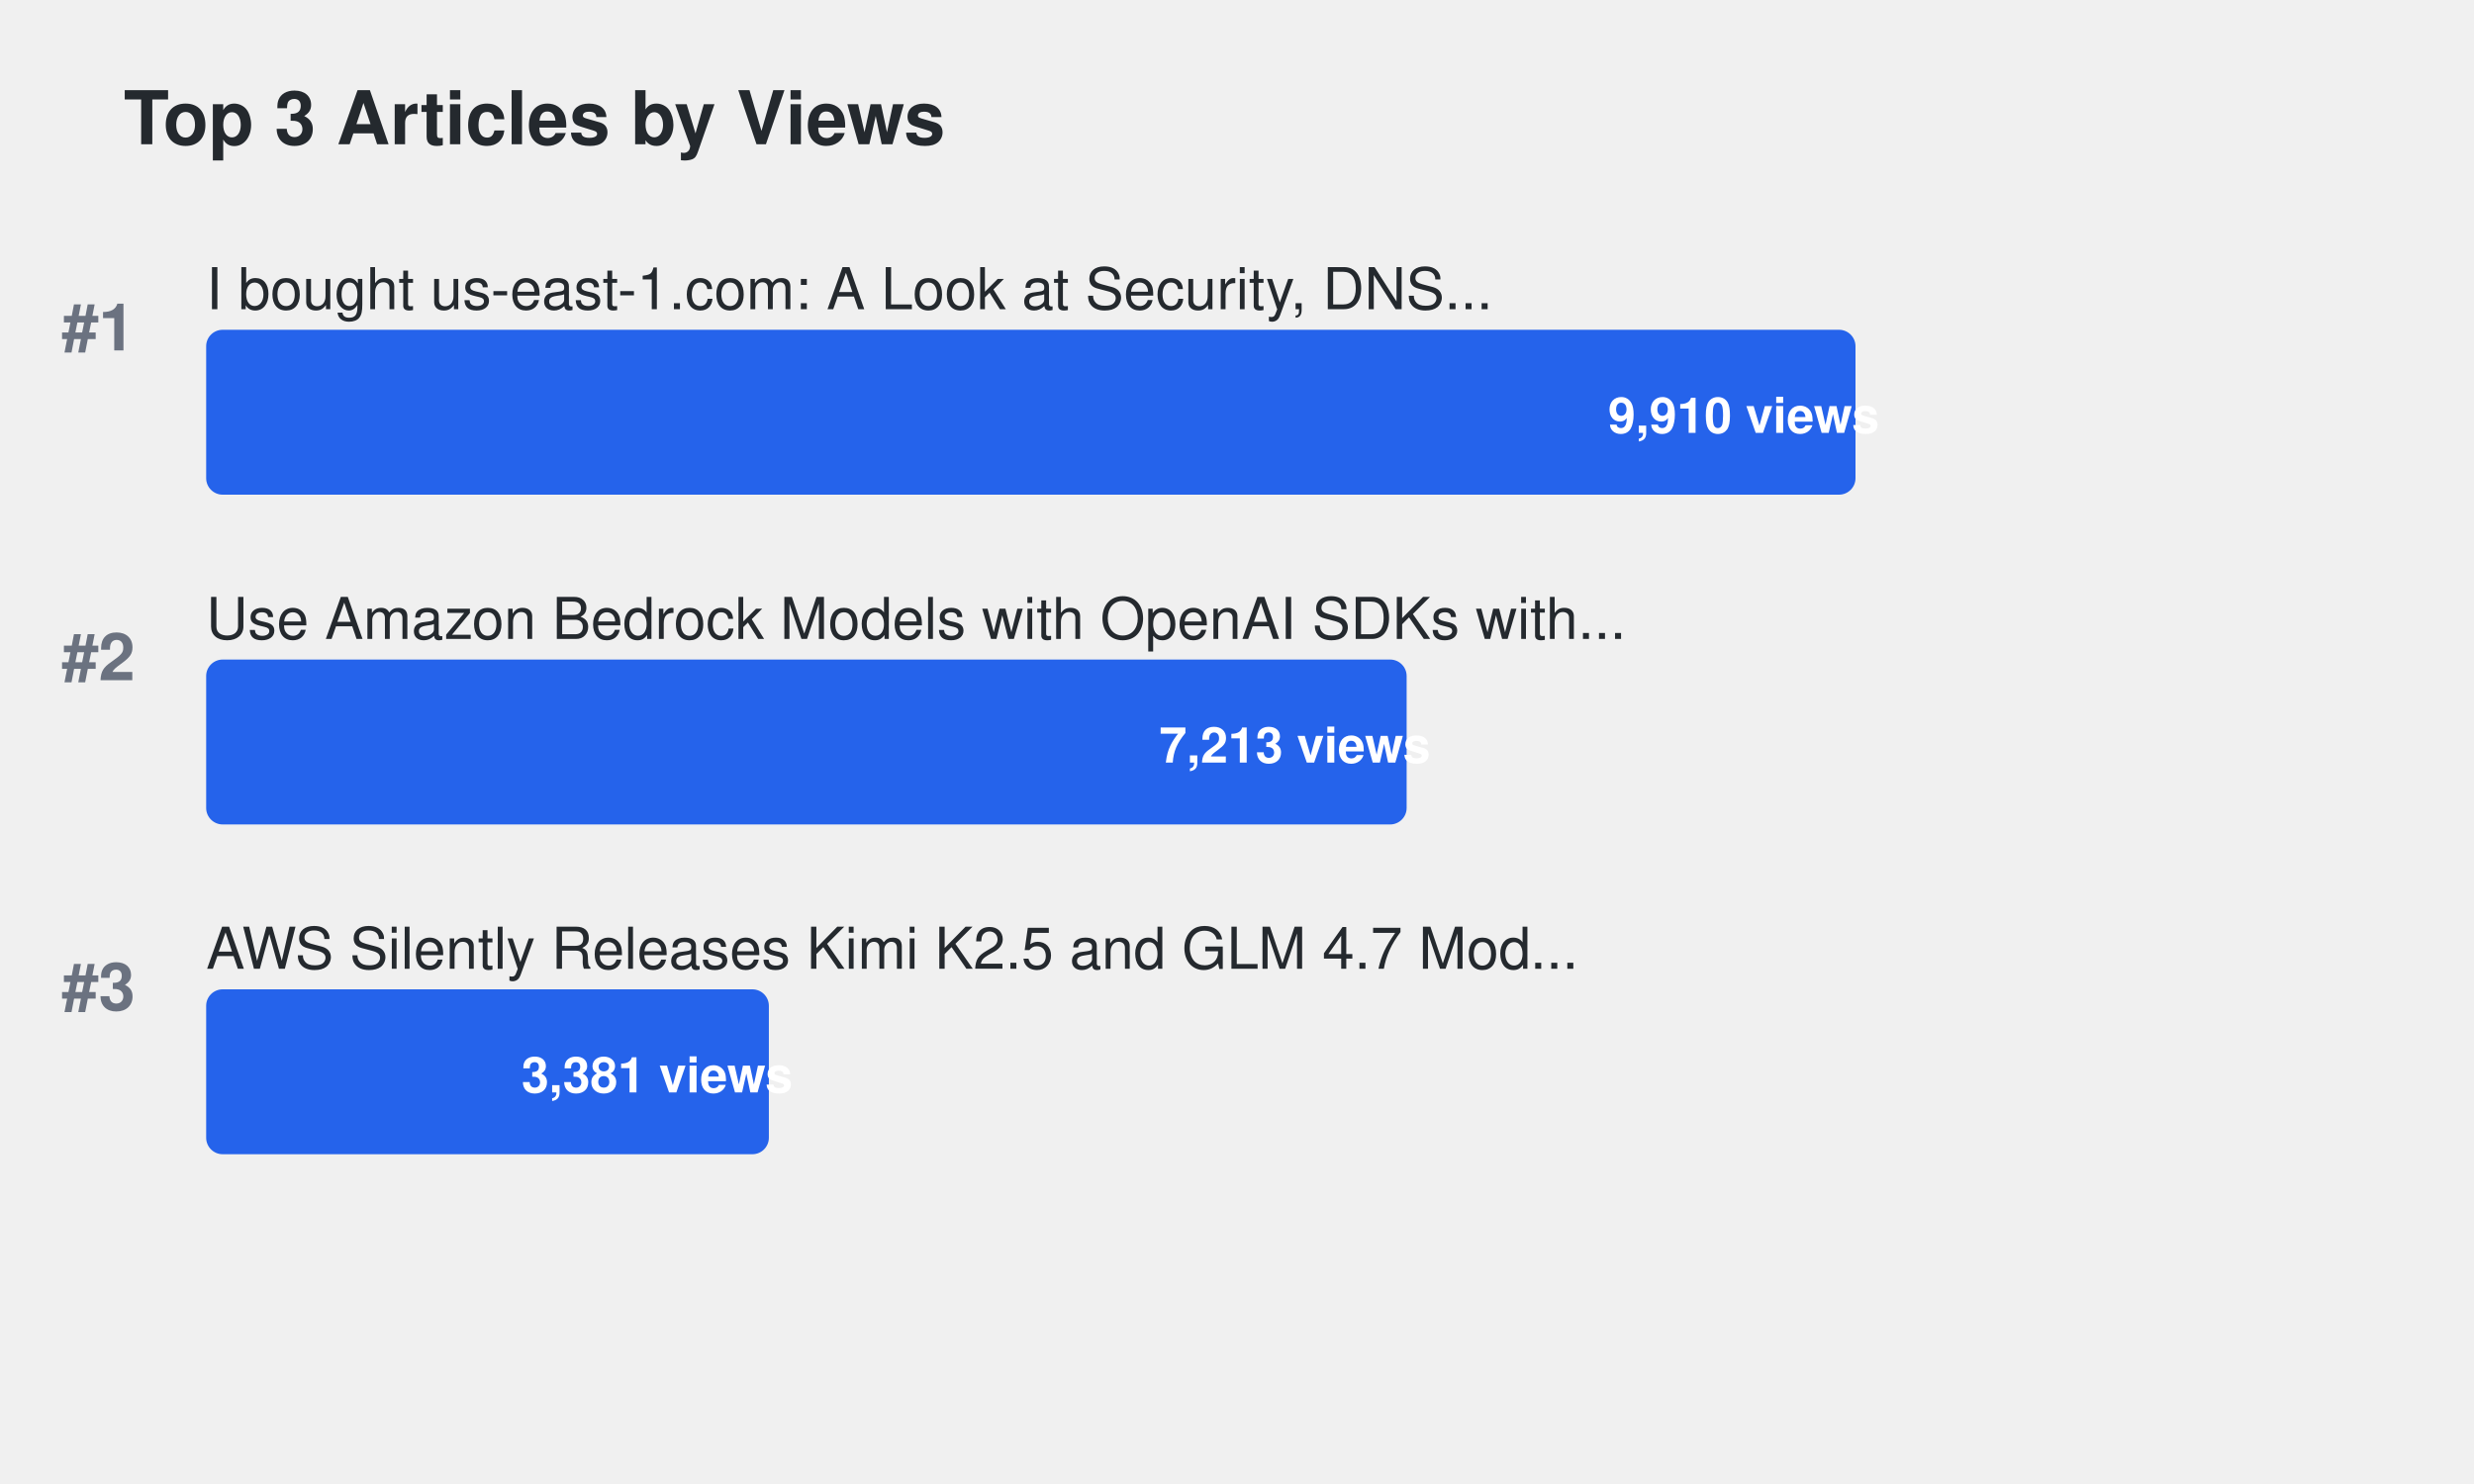
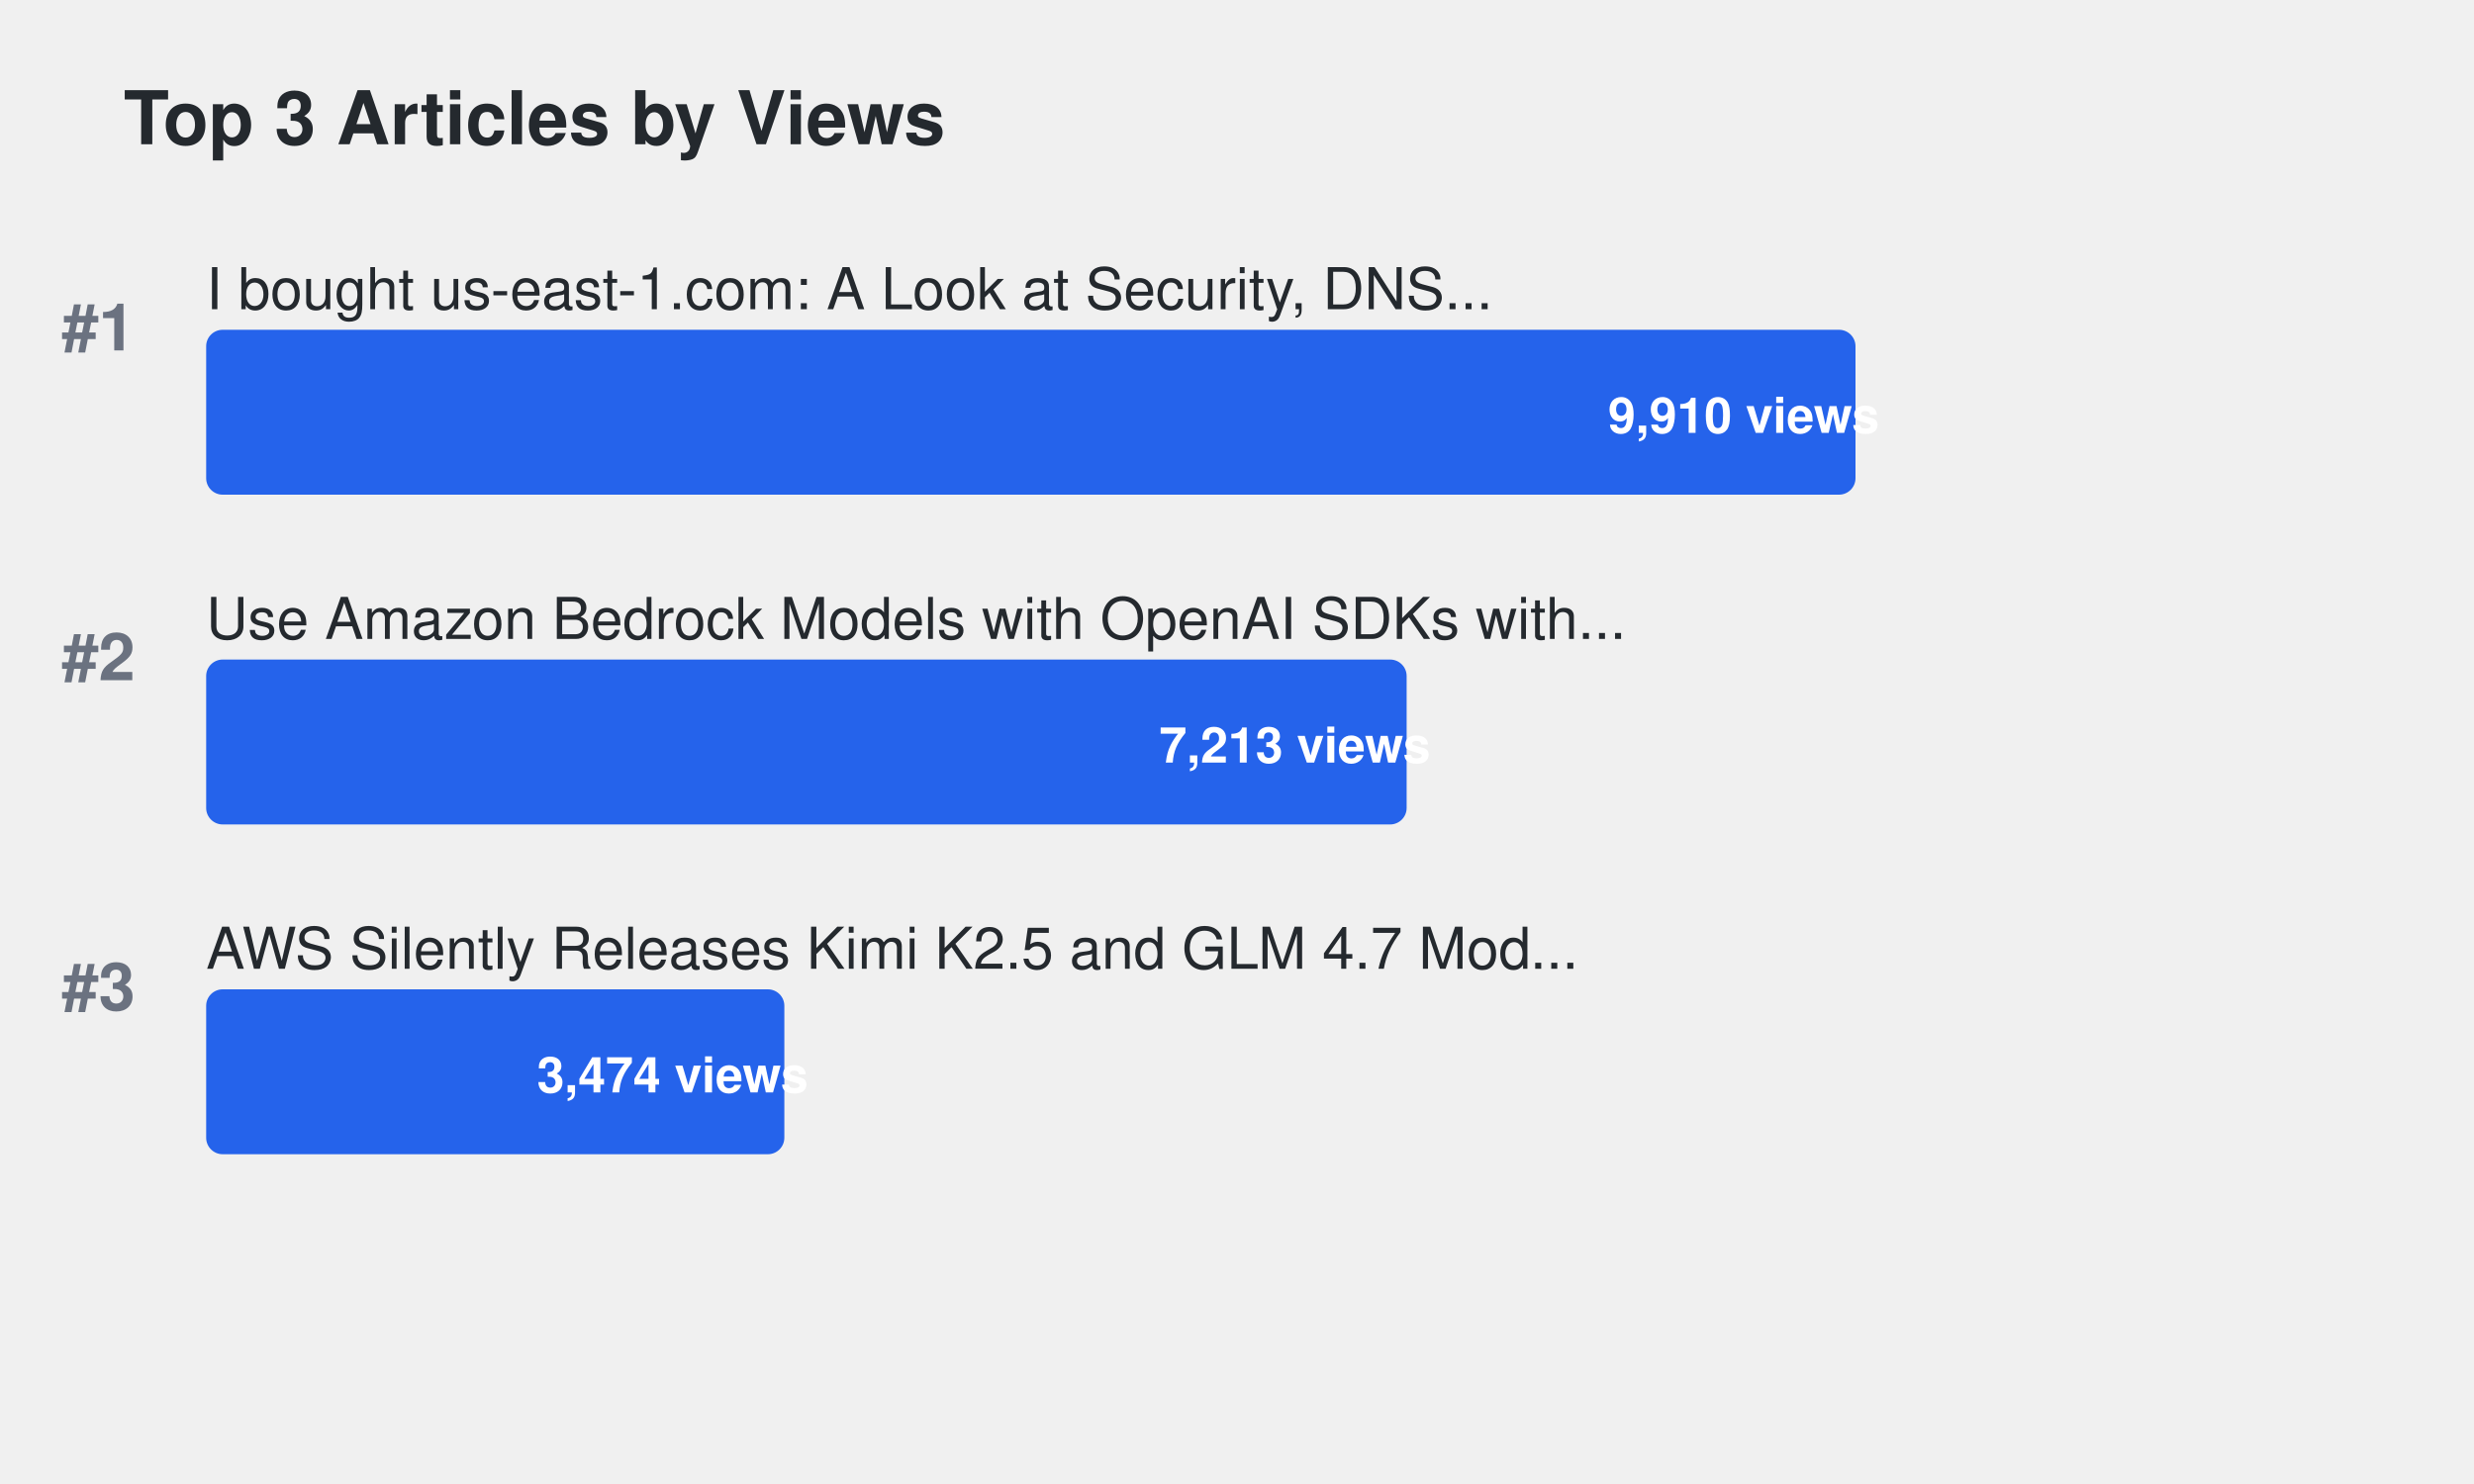
<svg xmlns="http://www.w3.org/2000/svg" width="600" height="360">
  <defs>
    <style>
.title { font-family: -apple-system, BlinkMacSystemFont, "Segoe UI", Helvetica, Arial, sans-serif; font-size: 18px; font-weight: 600; fill: #24292e; }
.article-title { font-family: -apple-system, BlinkMacSystemFont, "Segoe UI", Helvetica, Arial, sans-serif; font-size: 14px; font-weight: 500; fill: #24292e; }
.metric-value { font-family: -apple-system, BlinkMacSystemFont, "Segoe UI", Helvetica, Arial, sans-serif; font-size: 12px; font-weight: 600; fill: #ffffff; }
.rank { font-family: -apple-system, BlinkMacSystemFont, "Segoe UI", Helvetica, Arial, sans-serif; font-size: 16px; font-weight: 700; fill: #6b7280; }
.bar { rx: 4; ry: 4; }
.bar:hover { opacity: 0.8; cursor: pointer; }
a { text-decoration: none; }
a:hover .article-title { fill: #0969da; text-decoration: underline; }
a:hover .bar { opacity: 0.9; }
</style>
  </defs>
  <text x="30" y="35" class="title">Top 3 Articles by Views</text>
  <text x="15" y="85" class="rank">#1</text>
  <a href="https://dev.to/aws-builders/i-bought-us-east-1com-a-look-at-security-dns-traffic-and-protecting-aws-users-15ng" target="_blank">
    <text x="50" y="75" class="article-title">I bought us-east-1.com: A Look at Security, DNS...</text>
    <rect x="50" y="80" width="400.0" height="40" fill="#2563eb" class="bar">
</rect>
    <text x="390.0" y="105" class="metric-value" fill="#ffffff">9,910 views</text>
  </a>
  <text x="15" y="165" class="rank">#2</text>
  <a href="https://dev.to/aws-builders/use-amazon-bedrock-models-via-an-openai-api-compatible-serverless-endpoint-now-without-fixed-cost-5hf5" target="_blank">
    <text x="50" y="155" class="article-title">Use Amazon Bedrock Models with OpenAI SDKs with...</text>
    <rect x="50" y="160" width="291.14" height="40" fill="#2563eb" class="bar">
</rect>
    <text x="281.14" y="185" class="metric-value" fill="#ffffff">7,213 views</text>
  </a>
  <text x="15" y="245" class="rank">#3</text>
  <a href="https://dev.to/aws-builders/aws-silently-releases-kimi-k25-and-glm-47-models-to-bedrock-1514" target="_blank">
    <text x="50" y="235" class="article-title">AWS Silently Releases Kimi K2.5 and GLM 4.7 Mod...</text>
-     <rect x="50" y="240" width="136.468" height="40" fill="#2563eb" class="bar">
+     <rect x="50" y="240" width="140.222" height="40" fill="#2563eb" class="bar">
</rect>
-     <text x="126.468" y="265" class="metric-value" fill="#ffffff">3,381 views</text>
+     <text x="130.222" y="265" class="metric-value" fill="#ffffff">3,474 views</text>
  </a>
</svg>
